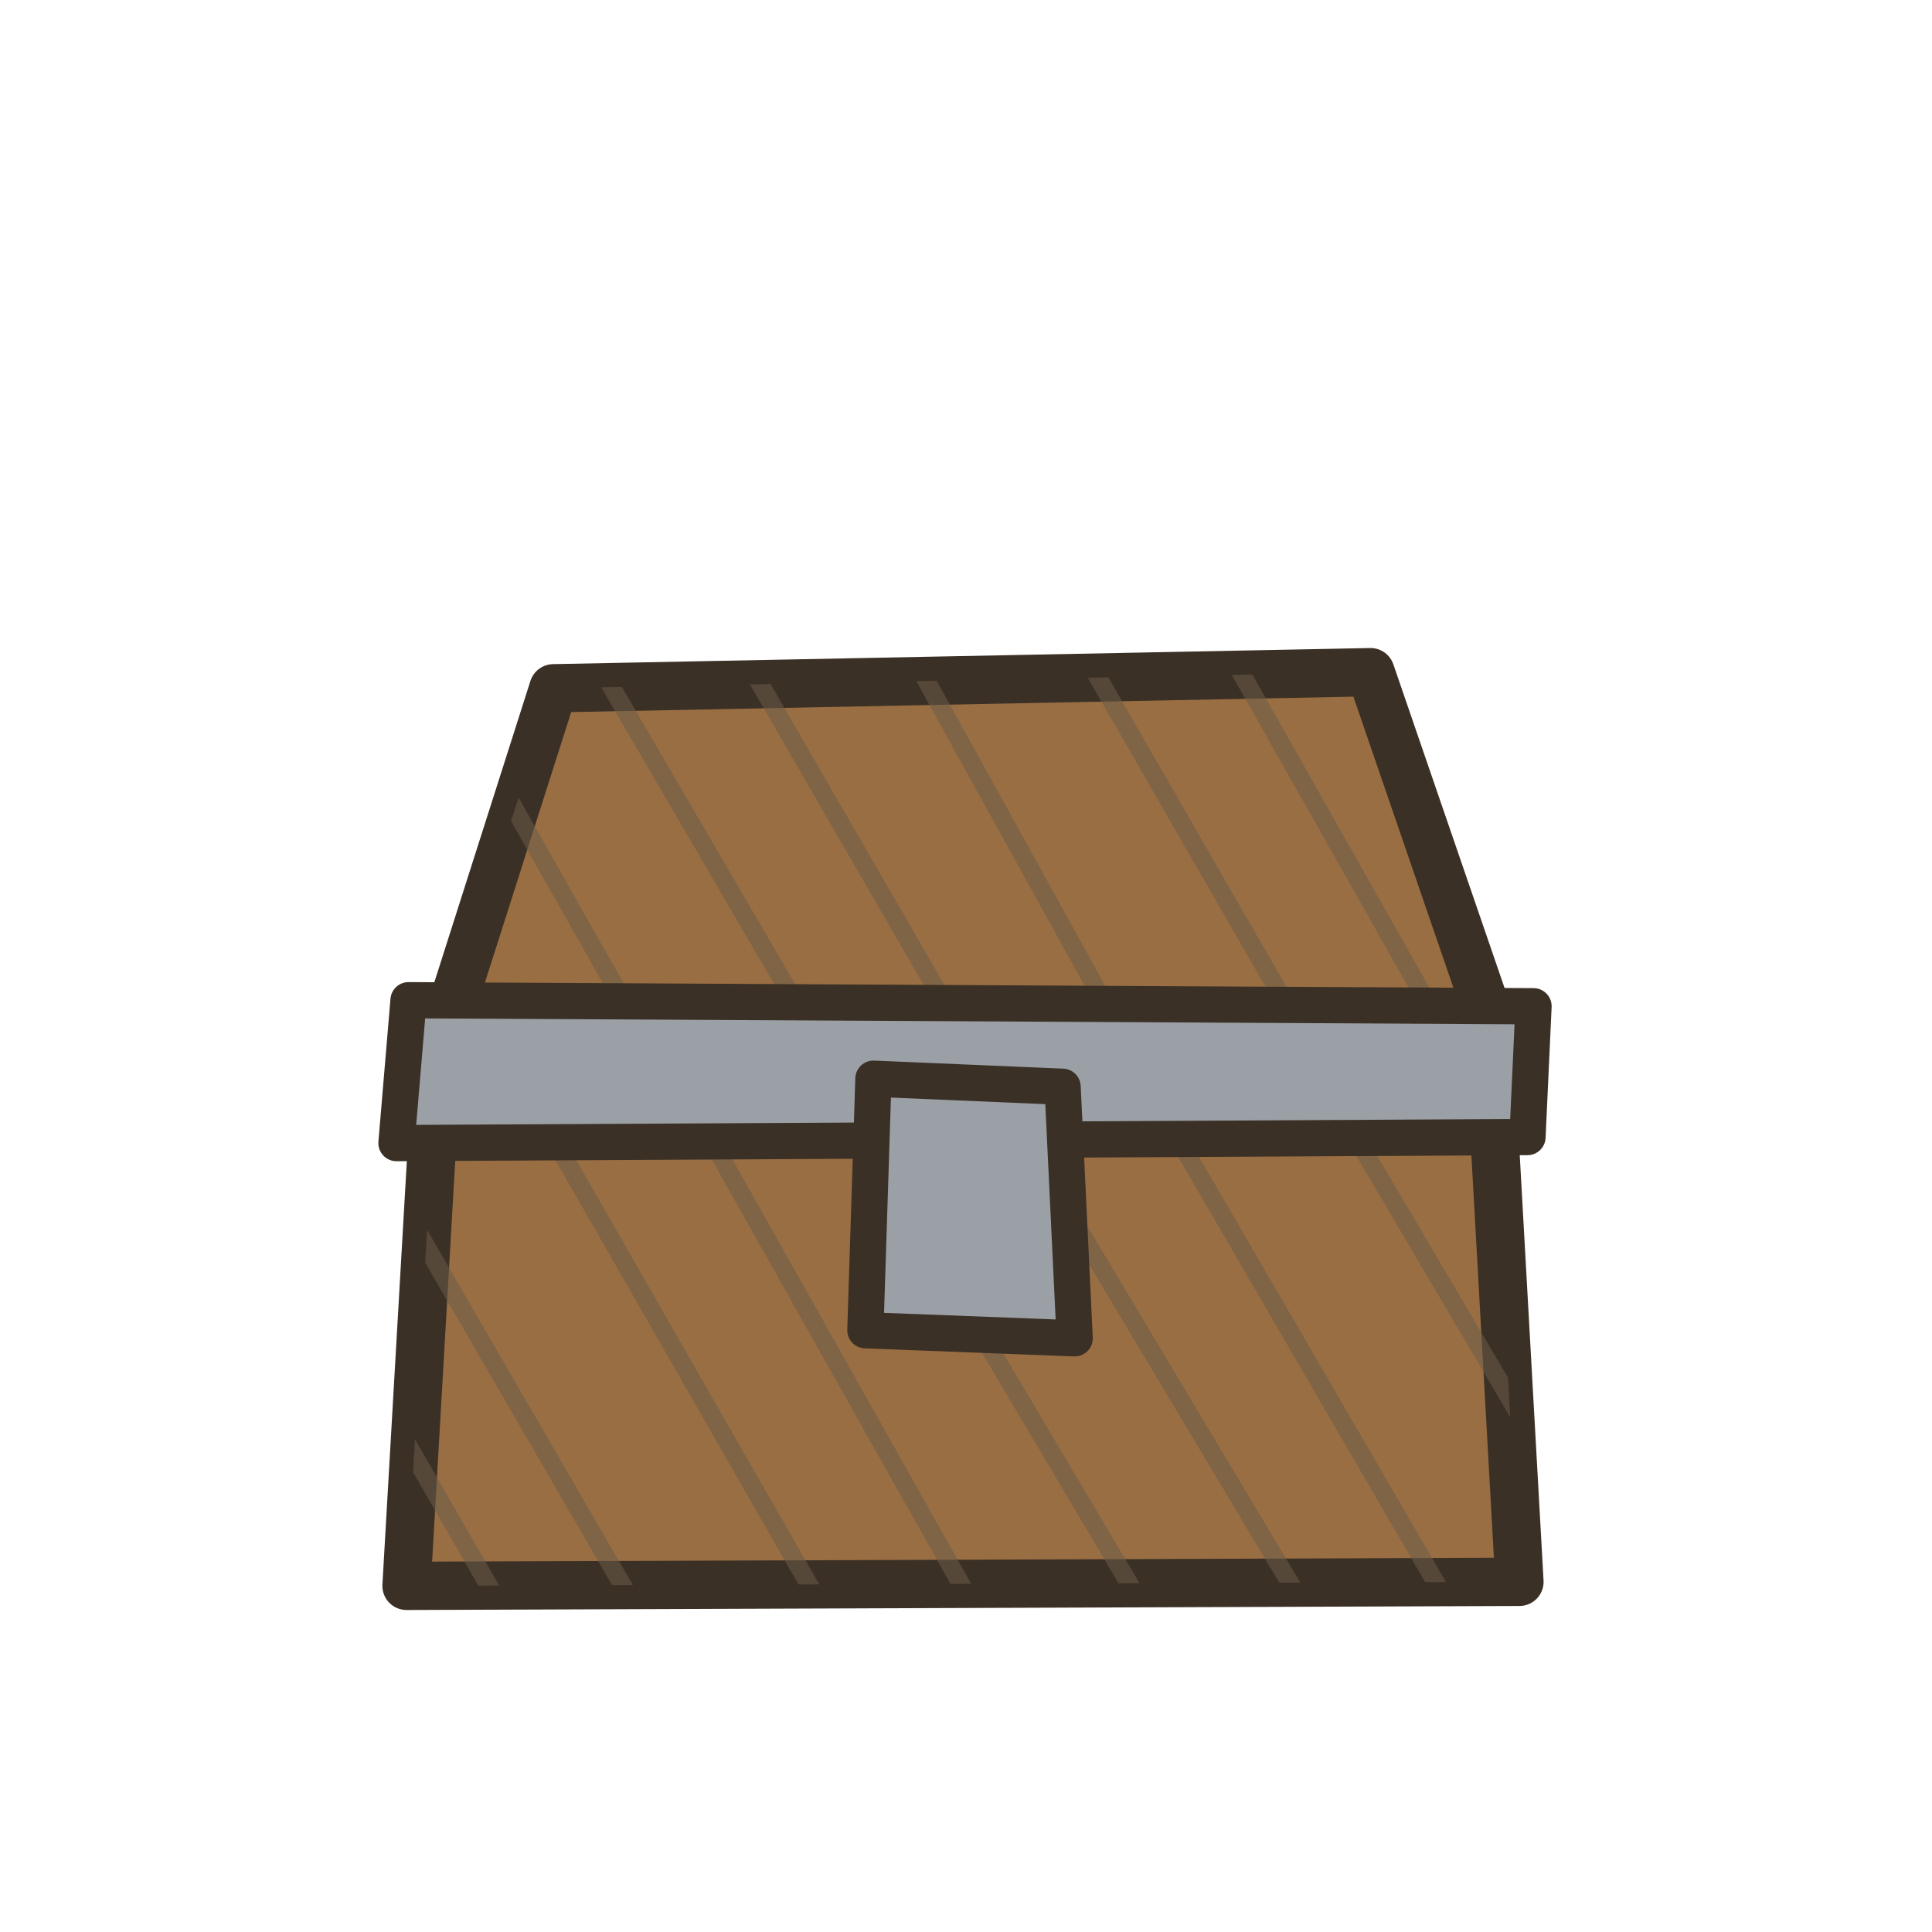
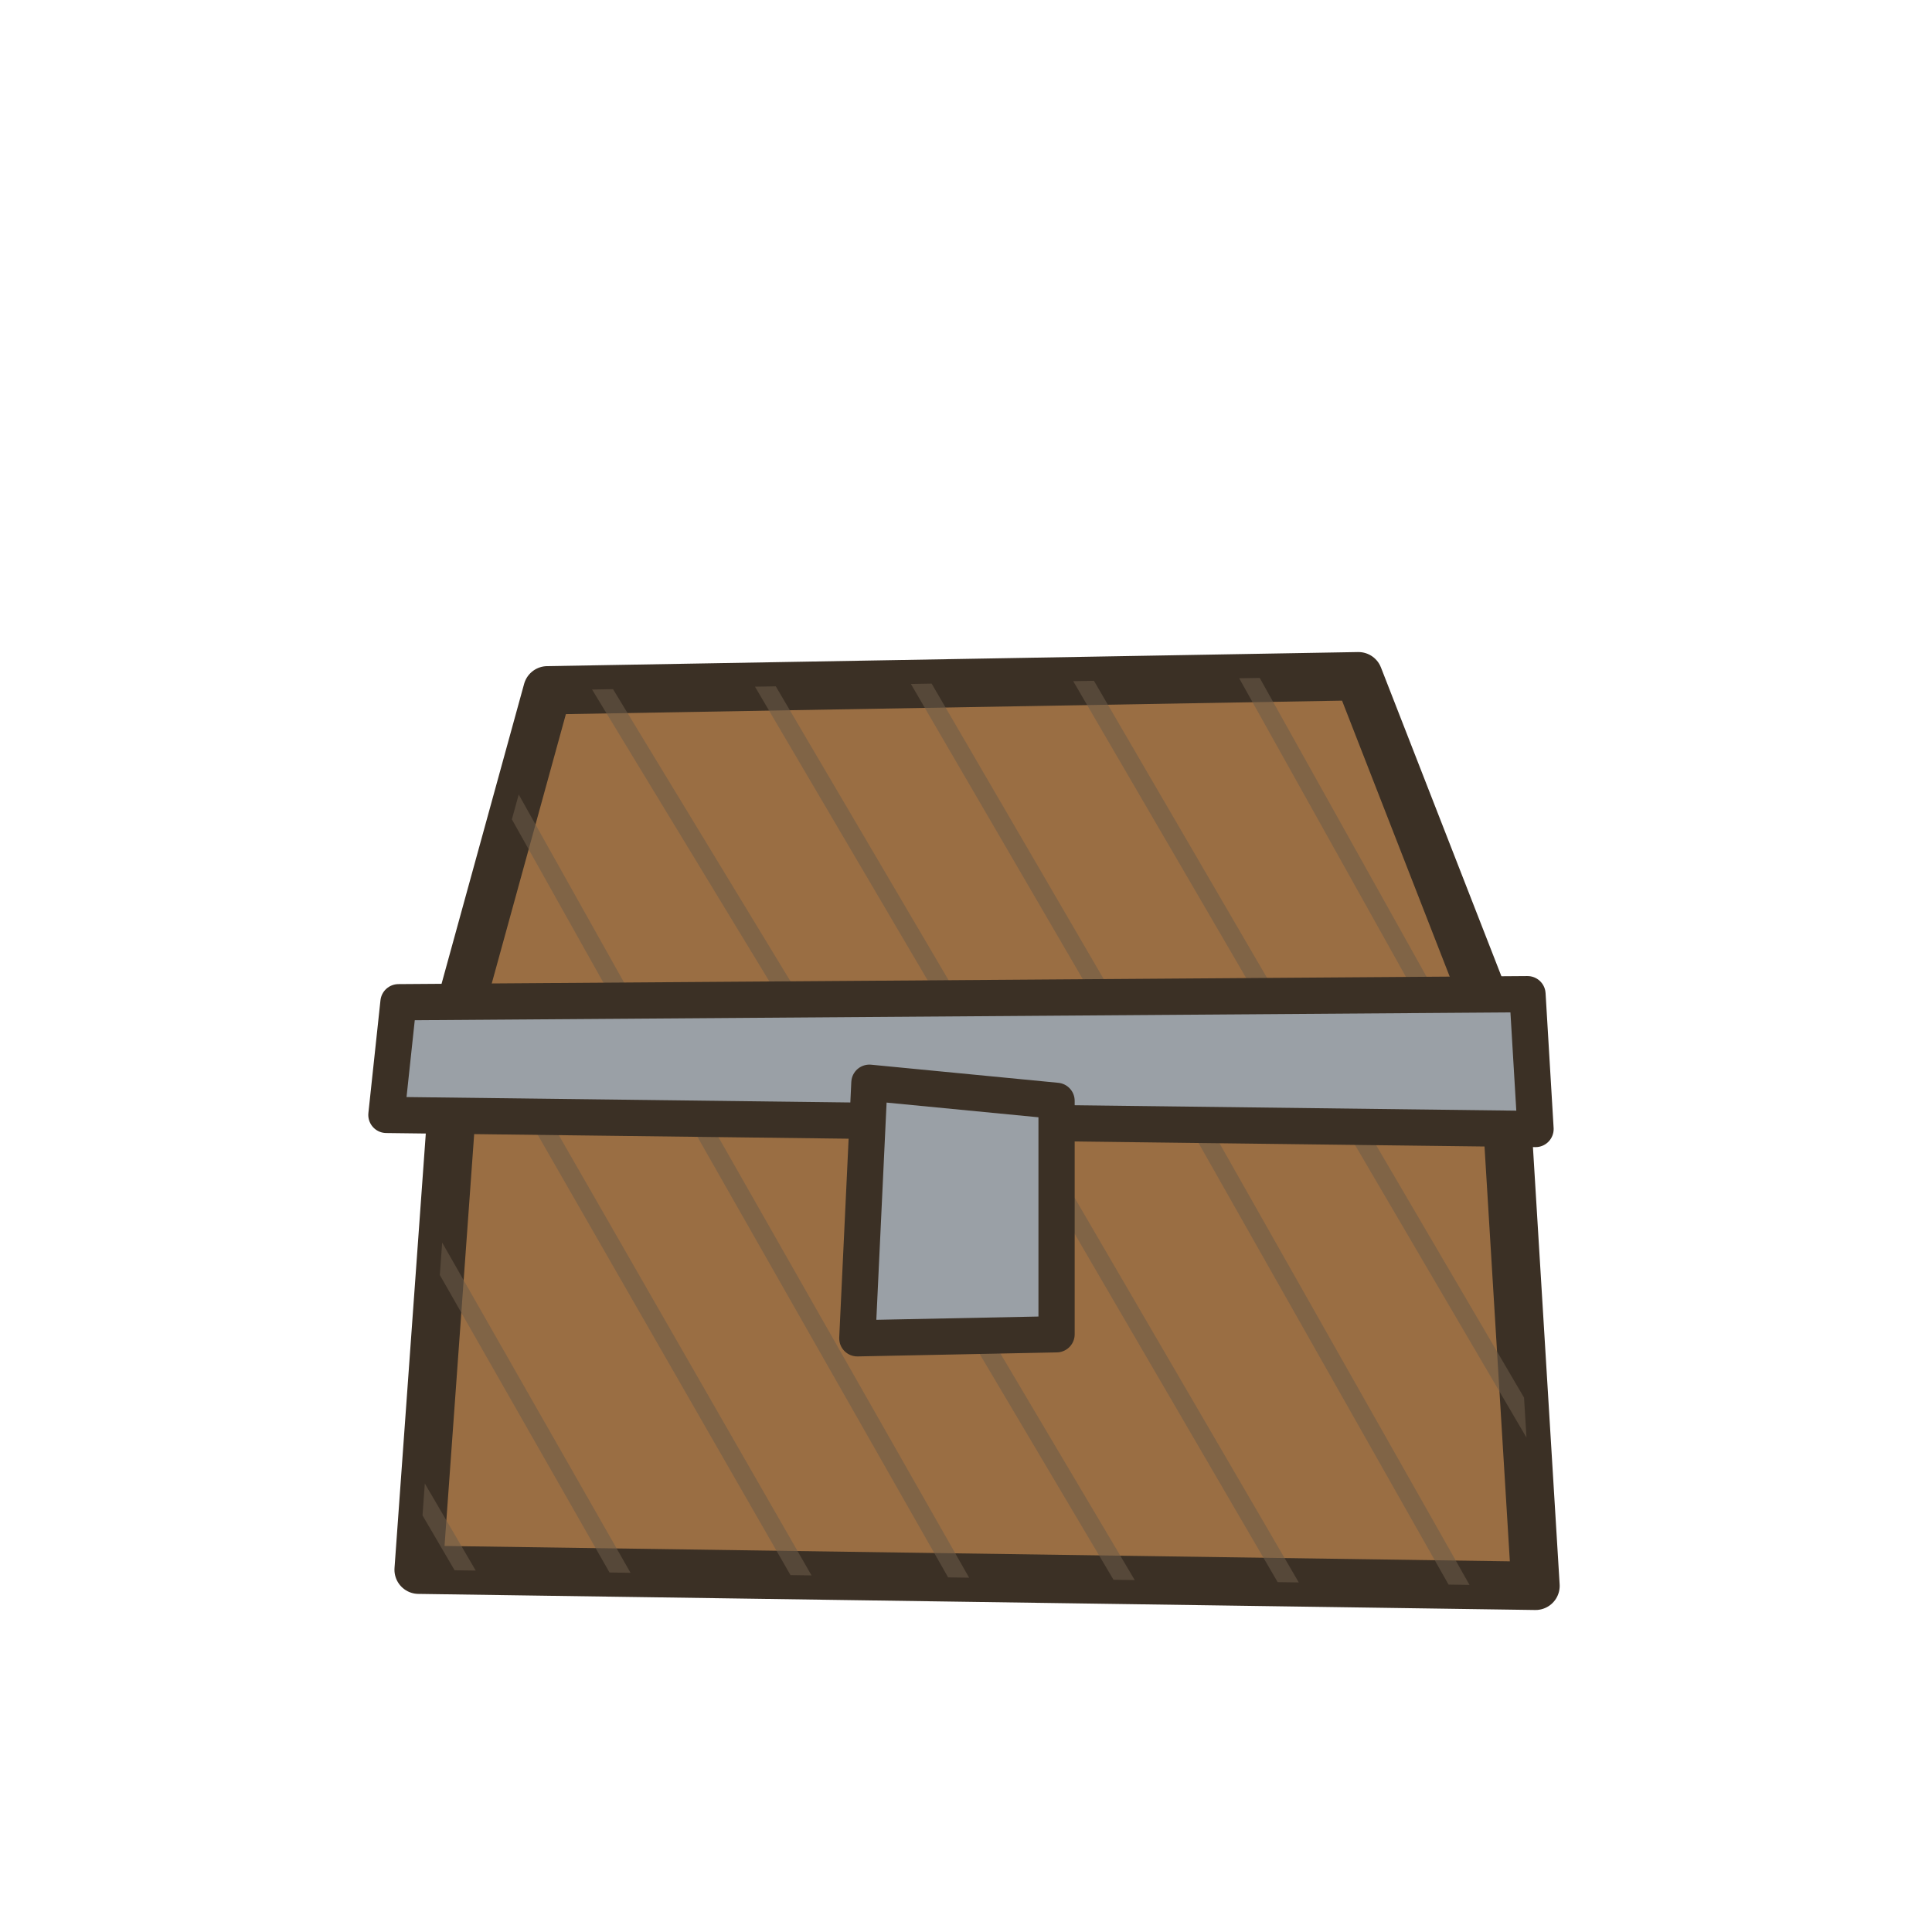
<svg xmlns="http://www.w3.org/2000/svg" viewBox="0 0 96 96" width="96" height="96">
-   <path d="M21.7,52.8L74.0,51.8L75.5,78.6L20.2,78.8Z" fill="#9A6E43" stroke="#3B3025" stroke-width="2.4" stroke-linecap="round" stroke-linejoin="round" />
+   <path d="M22.6,53.0L74.7,52.6L76.3,78.8L20.8,78.0Z" fill="#9A6E43" stroke="#3B3025" stroke-width="2.4" stroke-linecap="round" stroke-linejoin="round" />
  <clipPath id="ccoffrecommun0">
-     <path d="M21.7,52.8L74.0,51.8L75.5,78.6L20.2,78.8Z" />
+     <path d="M22.6,53.0L74.7,52.6L76.3,78.8L20.8,78.0Z" />
  </clipPath>
  <g clip-path="url(#ccoffrecommun0)">
-     <path d="M92.9,3.3L124.4,56.3M86.6,7.2L117.3,60.6M80.6,9.9L112.4,63.9M75.0,13.5L106.3,66.8M68.8,17.9L100.4,70.4M62.9,20.2L93.6,74.1M56.8,23.7L87.9,77.9M50.1,27.2L81.8,81.0M44.2,31.9L75.1,85.1M38.2,35.3L70.1,88.7M32.0,38.0L64.0,92.0M27.1,42.0L56.8,94.8M20.7,44.7L51.4,98.3M13.8,49.2L44.8,102.7M8.7,51.7L39.6,105.4M2.0,56.3L33.4,109.8M-3.7,59.4L27.4,113.0M-9.7,62.3L21.1,116.6M-16.5,66.5L14.9,119.6M-22.4,69.2L8.7,123.1" stroke="#6B5B49" stroke-width="0.9" fill="none" stroke-opacity="0.55" />
+     <path d="M92.7,3.1L124.4,56.7M86.9,7.1L118.2,60.4M81.7,10.3L111.7,63.3M75.6,13.2L106.6,67.3M69.3,17.4L99.2,71.2M63.1,21.3L93.5,73.8M56.5,24.1L88.0,77.2M51.1,28.3L81.8,80.7M45.3,30.7L75.7,84.4M38.3,34.5L69.3,87.7M31.9,38.1L63.8,91.9M27.1,42.3L57.2,95.2M20.7,45.0L51.7,99.0M14.3,49.2L44.7,102.5M8.3,52.7L39.0,105.2M2.7,55.2L33.7,109.9M-3.2,58.6L26.9,112.9M-10.4,62.6L21.3,115.8M-16.0,66.3L14.9,120.2M-21.7,69.3L8.2,123.3" stroke="#6B5B49" stroke-width="0.9" fill="none" stroke-opacity="0.55" />
  </g>
-   <path d="M21.6,52.7L27.5,34.2L68.1,33.4L74.8,52.9Z" fill="#9A6E43" stroke="#3B3025" stroke-width="2.4" stroke-linecap="round" stroke-linejoin="round" />
+   <path d="M22.3,52.1L27.2,34.3L67.5,33.6L74.6,51.8Z" fill="#9A6E43" stroke="#3B3025" stroke-width="2.4" stroke-linecap="round" stroke-linejoin="round" />
  <clipPath id="ccoffrecommun1">
-     <path d="M21.6,52.7L27.5,34.2L68.1,33.4L74.8,52.9Z" />
+     <path d="M22.3,52.1L27.2,34.3L67.5,33.6L74.6,51.8Z" />
  </clipPath>
  <g clip-path="url(#ccoffrecommun1)">
-     <path d="M98.9,-29.7L130.3,26.4M93.3,-24.8L125.2,29.2M86.8,-22.7L119.1,32.8M80.2,-18.4L112.2,36.1M75.0,-15.1L107.0,40.6M68.4,-11.9L99.8,43.3M62.1,-8.3L94.9,46.5M56.8,-4.5L87.9,50.1M49.8,-1.1L82.5,53.5M44.4,2.9L75.5,57.9M38.7,6.1L70.0,60.5M32.7,9.7L63.2,64.9M25.7,13.1L57.6,68.3M20.1,16.5L52.4,71.9M14.2,20.1L45.6,75.6M7.3,23.9L39.7,78.5M1.6,26.5L33.7,82.0M-4.4,30.9L27.3,85.7M-10.1,33.6L21.0,89.4M-17.1,37.9L15.2,92.7M-22.8,41.6L9.9,96.4M-28.5,45.1L3.6,99.0" stroke="#6B5B49" stroke-width="0.9" fill="none" stroke-opacity="0.55" />
+     <path d="M99.1,-29.2L130.4,26.6M92.5,-25.7L125.1,30.1M86.3,-21.4L118.6,33.3M81.0,-18.3L112.0,36.7M74.0,-15.2L107.0,39.7M69.2,-11.8L100.1,43.5M62.6,-7.9L94.1,46.9M56.4,-4.4L87.7,50.2M50.5,-1.0L82.1,54.2M44.5,2.2L75.6,57.9M37.8,6.3L69.9,61.4M31.7,9.8L63.9,65.1M25.5,12.8L57.9,67.9M19.4,16.9L52.2,70.9M14.4,20.1L45.5,75.6M7.9,23.4L39.3,78.9M1.9,27.6L33.3,82.0M-3.9,30.1L27.0,86.0M-11.0,34.3L21.0,88.7M-15.9,37.7L15.4,92.2M-22.1,40.5L9.2,96.6M-27.9,44.2L3.3,99.0" stroke="#6B5B49" stroke-width="0.9" fill="none" stroke-opacity="0.55" />
  </g>
-   <path d="M20.3,49.7L76.2,50.0L75.9,56.5L19.7,56.8Z" fill="#9AA0A6" stroke="#3B3025" stroke-width="1.8" stroke-linecap="round" stroke-linejoin="round" />
-   <path d="M43.4,53.6L52.8,54.0L53.4,66.5L43.0,66.1Z" fill="#9AA0A6" stroke="#3B3025" stroke-width="1.8" stroke-linecap="round" stroke-linejoin="round" />
+   <path d="M19.8,49.8L75.9,49.4L76.3,56.1L19.2,55.4Z" fill="#9AA0A6" stroke="#3B3025" stroke-width="1.8" stroke-linecap="round" stroke-linejoin="round" />
+   <path d="M43.2,53.8L52.5,54.7L52.5,66.3L42.6,66.5Z" fill="#9AA0A6" stroke="#3B3025" stroke-width="1.8" stroke-linecap="round" stroke-linejoin="round" />
</svg>
